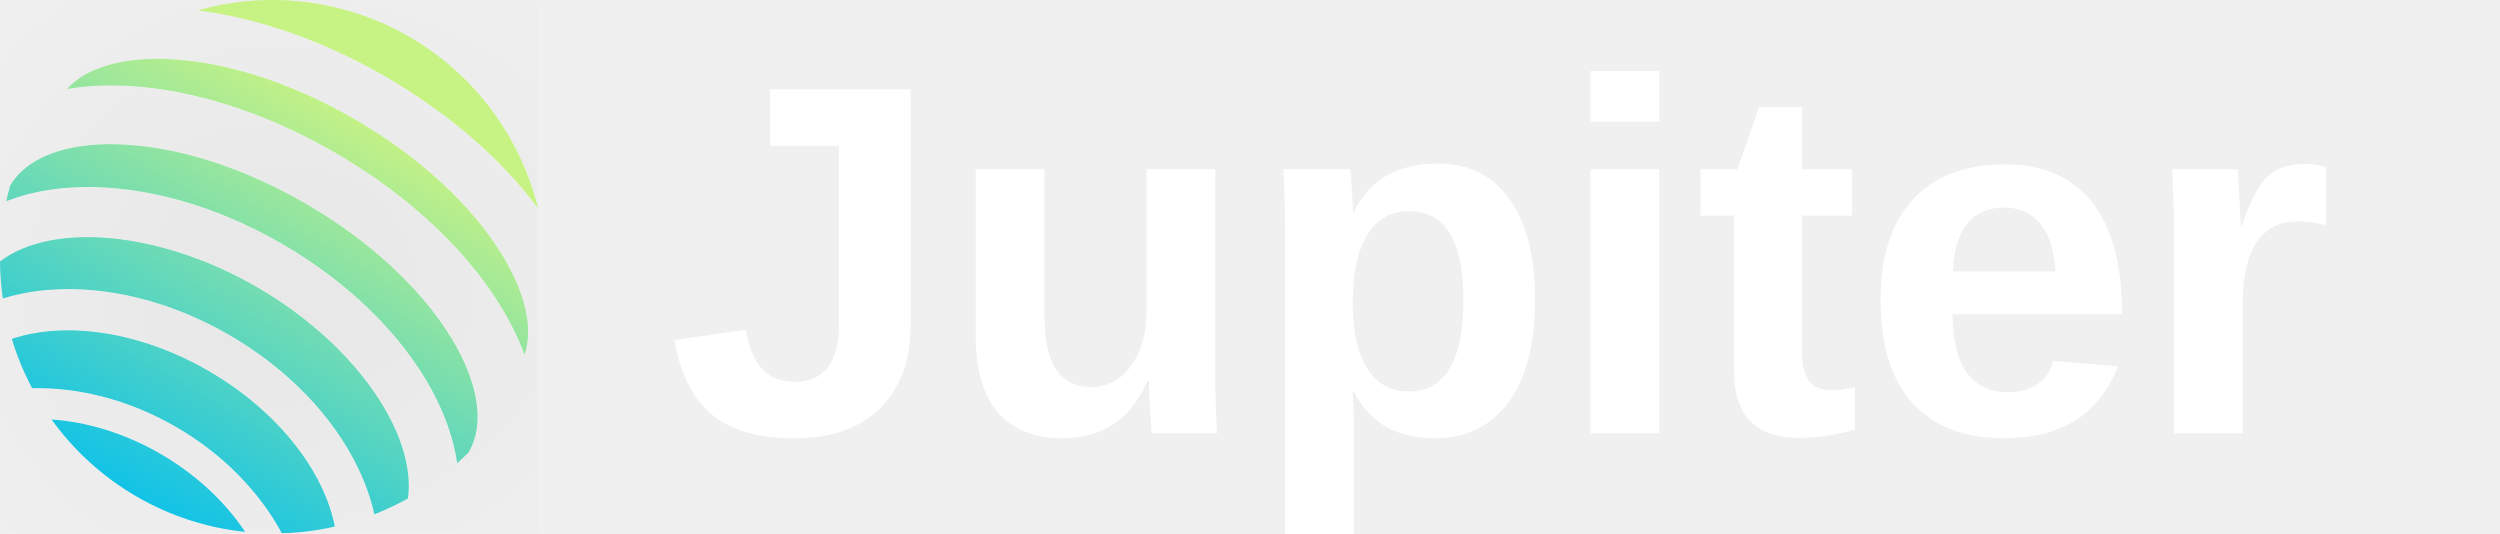
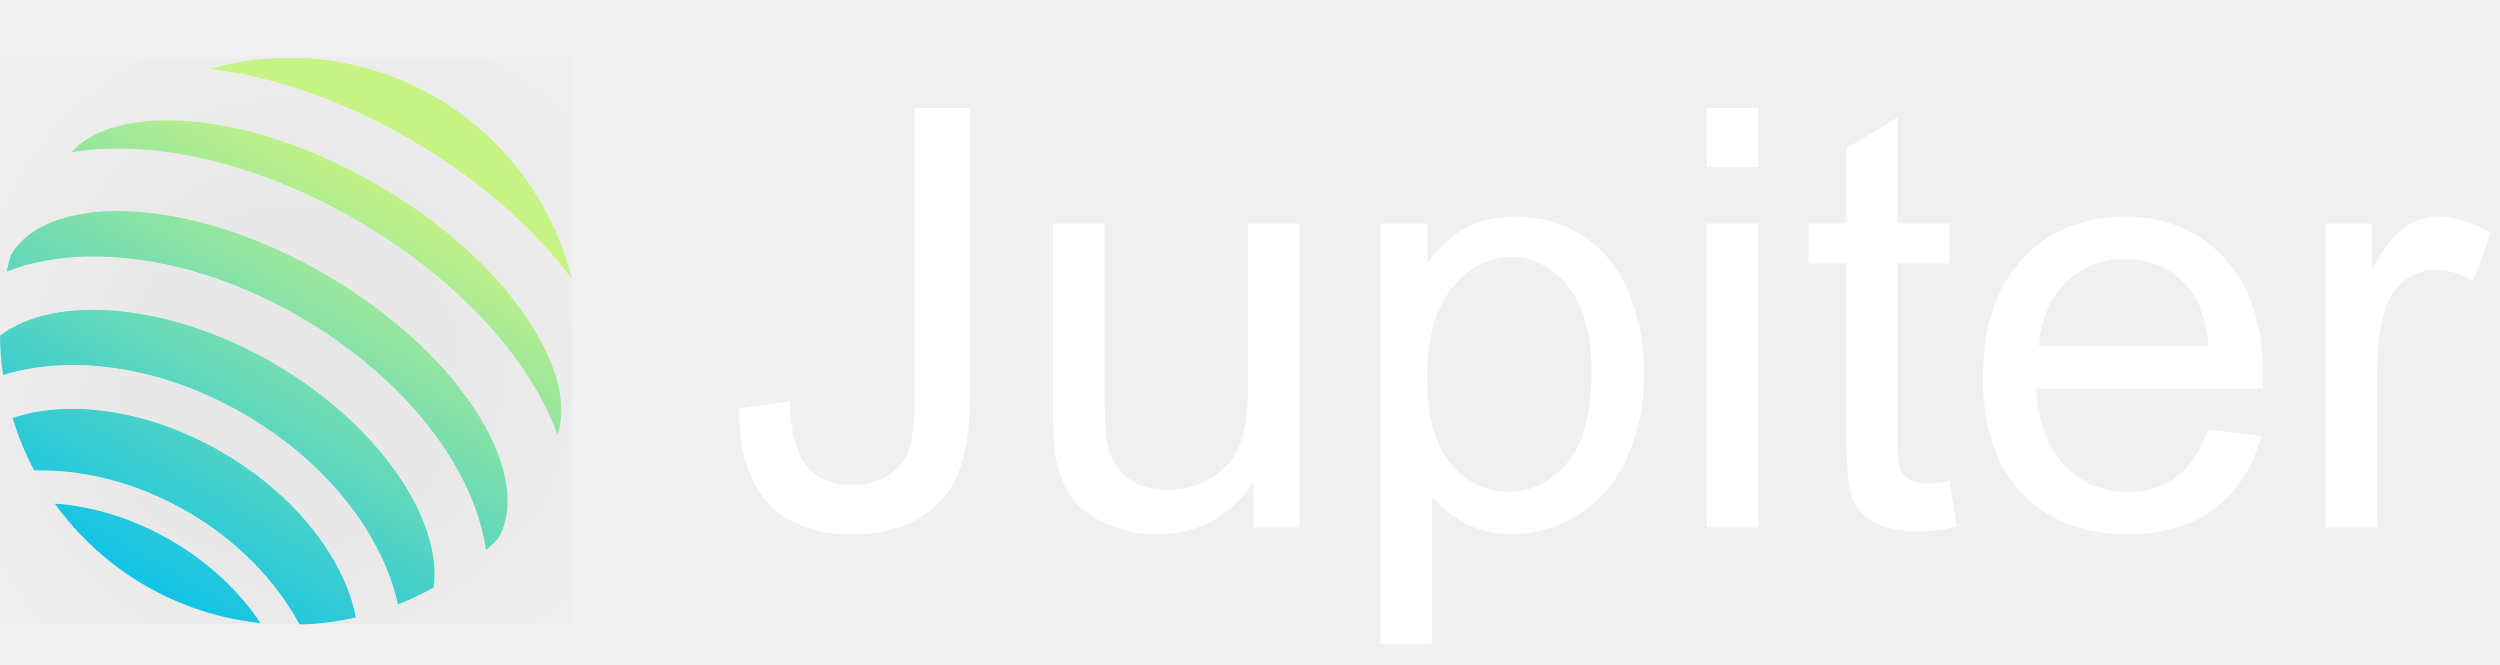
- <svg xmlns="http://www.w3.org/2000/svg" width="150" height="32" viewBox="0 0 150 32" fill="none">
-   <g clip-path="url(#clip0_11565_169621)">
-     <g filter="url(#filter0_d_11565_169621)">
-       <path d="M3.091 25.167C4.443 27.047 6.177 28.62 8.18 29.784C10.182 30.947 12.408 31.674 14.711 31.916C13.526 30.133 11.804 28.493 9.654 27.244C7.503 25.995 5.226 25.312 3.091 25.167Z" fill="url(#paint0_linear_11565_169621)" />
-       <path d="M12.543 22.27C8.4 19.864 3.916 19.25 0.708 20.334C1.017 21.358 1.426 22.349 1.927 23.293C4.715 23.229 7.759 23.986 10.591 25.631C13.423 27.276 15.589 29.546 16.914 32C17.984 31.967 19.048 31.831 20.091 31.593C19.443 28.27 16.685 24.678 12.543 22.27Z" fill="url(#paint1_linear_11565_169621)" />
-       <path d="M32.285 12.501C31.759 10.358 30.805 8.344 29.483 6.578C28.16 4.812 26.496 3.331 24.588 2.222C22.68 1.114 20.569 0.402 18.38 0.127C16.19 -0.147 13.968 0.023 11.846 0.626C15.392 1.06 19.327 2.391 23.186 4.633C27.045 6.875 30.153 9.634 32.285 12.501Z" fill="url(#paint2_linear_11565_169621)" />
-       <path d="M27.127 20.358C25.312 17.345 22.204 14.459 18.374 12.234C14.545 10.009 10.499 8.739 6.985 8.655C3.894 8.582 1.574 9.48 0.622 11.12C0.616 11.129 0.609 11.139 0.603 11.148C0.517 11.456 0.443 11.764 0.376 12.073C1.706 11.548 3.246 11.256 4.96 11.223C8.77 11.152 13.033 12.37 16.968 14.656C20.903 16.942 24.076 20.044 25.9 23.388C26.718 24.894 27.229 26.378 27.431 27.795C27.666 27.584 27.897 27.367 28.121 27.141C28.127 27.131 28.131 27.12 28.137 27.109C29.089 25.468 28.721 23.008 27.127 20.358Z" fill="url(#paint3_linear_11565_169621)" />
-       <path d="M15.461 17.248C9.597 13.842 3.116 13.308 0 15.685C0.006 16.43 0.063 17.173 0.17 17.909C1.087 17.631 2.032 17.456 2.987 17.387C6.47 17.125 10.309 18.096 13.793 20.121C17.277 22.146 20.023 25.002 21.521 28.154C21.935 29.018 22.251 29.925 22.462 30.86C23.155 30.588 23.829 30.269 24.479 29.907C25.001 26.021 21.327 20.656 15.461 17.248Z" fill="url(#paint4_linear_11565_169621)" />
-       <path d="M30.143 15.314C28.308 12.304 25.172 9.41 21.316 7.17C17.459 4.931 13.398 3.64 9.873 3.537C7.185 3.459 5.104 4.111 4.025 5.341C8.506 4.582 14.417 5.858 20.146 9.186C25.875 12.515 29.913 17.018 31.472 21.287C32.006 19.741 31.542 17.61 30.143 15.314Z" fill="url(#paint5_linear_11565_169621)" />
+ <svg xmlns="http://www.w3.org/2000/svg" width="128" height="34" viewBox="0 0 128 34" fill="none">
+   <mask id="mask0_529_70" style="mask-type:luminance" maskUnits="userSpaceOnUse" x="0" y="2" width="30" height="30">
+     <path d="M29.285 2.956H0V31.982H29.285V2.956Z" fill="white" />
+   </mask>
+   <g mask="url(#mask0_529_70)">
+     <g filter="url(#filter0_d_529_70)">
+       <path d="M2.803 25.784C4.03 27.49 5.603 28.917 7.419 29.972C9.236 31.027 11.255 31.686 13.344 31.907C12.269 30.289 10.707 28.801 8.756 27.668C6.806 26.535 4.74 25.916 2.803 25.784Z" fill="url(#paint0_linear_529_70)" />
+       <path d="M11.378 23.157C7.62 20.974 3.552 20.417 0.642 21.4C0.923 22.329 1.294 23.228 1.748 24.085C4.277 24.026 7.038 24.713 9.607 26.205C12.176 27.697 14.14 29.756 15.343 31.982C16.313 31.953 17.278 31.829 18.225 31.613C17.636 28.599 15.135 25.341 11.378 23.157Z" fill="url(#paint1_linear_529_70)" />
+       <path d="M29.285 14.295C28.807 12.352 27.943 10.525 26.743 8.923C25.544 7.321 24.033 5.977 22.303 4.972C20.573 3.966 18.657 3.32 16.672 3.071C14.686 2.823 12.67 2.977 10.745 3.524C13.961 3.918 17.531 5.125 21.031 7.159C24.532 9.192 27.351 11.695 29.285 14.295Z" fill="url(#paint2_linear_529_70)" />
+       <path d="M24.607 21.422C22.96 18.689 20.141 16.071 16.667 14.053C13.194 12.035 9.524 10.883 6.336 10.806C3.532 10.74 1.428 11.555 0.564 13.042C0.559 13.051 0.552 13.06 0.547 13.068C0.469 13.347 0.402 13.627 0.341 13.907C1.547 13.431 2.945 13.166 4.499 13.136C7.955 13.071 11.822 14.177 15.392 16.25C18.96 18.324 21.839 21.137 23.494 24.171C24.236 25.537 24.698 26.883 24.882 28.168C25.096 27.977 25.305 27.78 25.508 27.575C25.514 27.566 25.517 27.556 25.523 27.546C26.386 26.057 26.052 23.826 24.607 21.422Z" fill="url(#paint3_linear_529_70)" />
+       <path d="M14.024 18.602C8.705 15.511 2.827 15.027 0 17.184C0.006 17.859 0.057 18.533 0.154 19.201C0.986 18.949 1.843 18.79 2.71 18.727C5.868 18.49 9.351 19.37 12.511 21.207C15.671 23.044 18.162 25.634 19.521 28.494C19.897 29.277 20.183 30.1 20.375 30.948C21.004 30.701 21.615 30.412 22.205 30.083C22.678 26.559 19.345 21.692 14.024 18.602Z" fill="url(#paint4_linear_529_70)" />
+       <path d="M27.343 16.847C25.678 14.116 22.833 11.491 19.335 9.46C15.837 7.429 12.153 6.258 8.955 6.164C6.518 6.093 4.63 6.684 3.651 7.801C7.716 7.112 13.077 8.269 18.274 11.288C23.471 14.307 27.134 18.392 28.548 22.265C29.032 20.862 28.611 18.929 27.343 16.847Z" fill="url(#paint5_linear_529_70)" />
    </g>
  </g>
+   <path d="M37.864 20.906L40.428 20.555C40.496 22.195 40.804 23.318 41.351 23.924C41.898 24.529 42.654 24.832 43.621 24.832C44.334 24.832 44.949 24.671 45.467 24.349C45.984 24.017 46.341 23.572 46.536 23.016C46.731 22.449 46.829 21.551 46.829 20.32V5.525H49.671V20.159C49.671 21.956 49.451 23.348 49.012 24.334C48.582 25.32 47.894 26.072 46.946 26.59C46.009 27.107 44.905 27.366 43.636 27.366C41.751 27.366 40.306 26.824 39.3 25.74C38.304 24.656 37.825 23.045 37.864 20.906ZM64.173 27V24.715C62.962 26.473 61.316 27.352 59.236 27.352C58.318 27.352 57.459 27.176 56.658 26.824C55.867 26.473 55.276 26.033 54.886 25.506C54.505 24.969 54.236 24.314 54.08 23.543C53.973 23.025 53.919 22.205 53.919 21.082V11.443H56.556V20.071C56.556 21.448 56.609 22.376 56.717 22.855C56.883 23.548 57.234 24.095 57.772 24.495C58.309 24.886 58.973 25.081 59.764 25.081C60.555 25.081 61.297 24.881 61.99 24.48C62.684 24.07 63.172 23.519 63.455 22.825C63.748 22.122 63.895 21.106 63.895 19.778V11.443H66.531V27H64.173ZM70.677 32.962V11.443H73.079V13.465C73.645 12.674 74.285 12.083 74.998 11.692C75.711 11.292 76.575 11.092 77.591 11.092C78.919 11.092 80.091 11.434 81.106 12.117C82.122 12.801 82.889 13.768 83.406 15.018C83.924 16.258 84.183 17.62 84.183 19.105C84.183 20.696 83.894 22.132 83.318 23.411C82.752 24.681 81.922 25.657 80.828 26.341C79.744 27.015 78.602 27.352 77.4 27.352C76.522 27.352 75.731 27.166 75.027 26.795C74.334 26.424 73.763 25.955 73.314 25.389V32.962H70.677ZM73.064 19.31C73.064 21.311 73.47 22.791 74.28 23.748C75.091 24.705 76.072 25.184 77.225 25.184C78.397 25.184 79.397 24.69 80.228 23.704C81.067 22.708 81.487 21.17 81.487 19.09C81.487 17.107 81.077 15.623 80.257 14.637C79.446 13.65 78.475 13.157 77.342 13.157C76.219 13.157 75.223 13.685 74.353 14.739C73.494 15.784 73.064 17.308 73.064 19.31ZM87.391 8.558V5.525H90.027V8.558H87.391ZM87.391 27V11.443H90.027V27H87.391ZM99.812 24.642L100.193 26.971C99.451 27.127 98.787 27.205 98.201 27.205C97.244 27.205 96.502 27.054 95.975 26.751C95.447 26.448 95.076 26.053 94.861 25.564C94.647 25.066 94.539 24.026 94.539 22.444V13.494H92.606V11.443H94.539V7.591L97.161 6.009V11.443H99.812V13.494H97.161V22.591C97.161 23.343 97.205 23.826 97.293 24.041C97.391 24.256 97.542 24.427 97.747 24.554C97.962 24.681 98.265 24.744 98.655 24.744C98.948 24.744 99.334 24.71 99.812 24.642ZM113.055 21.99L115.779 22.327C115.35 23.919 114.554 25.154 113.392 26.033C112.229 26.912 110.745 27.352 108.938 27.352C106.663 27.352 104.856 26.653 103.519 25.257C102.19 23.851 101.526 21.883 101.526 19.354C101.526 16.736 102.2 14.705 103.548 13.26C104.896 11.815 106.644 11.092 108.792 11.092C110.872 11.092 112.571 11.8 113.89 13.216C115.208 14.632 115.867 16.624 115.867 19.192C115.867 19.349 115.862 19.583 115.853 19.895H104.251C104.349 21.605 104.832 22.913 105.701 23.821C106.57 24.73 107.654 25.184 108.953 25.184C109.92 25.184 110.745 24.93 111.429 24.422C112.112 23.914 112.654 23.104 113.055 21.99ZM104.397 17.727H113.084C112.967 16.419 112.635 15.438 112.088 14.783C111.248 13.768 110.159 13.26 108.821 13.26C107.61 13.26 106.59 13.665 105.76 14.476C104.939 15.286 104.485 16.37 104.397 17.727ZM119.075 27V11.443H121.448V13.802C122.054 12.698 122.61 11.971 123.118 11.619C123.636 11.268 124.202 11.092 124.817 11.092C125.706 11.092 126.609 11.375 127.527 11.941L126.619 14.388C125.975 14.007 125.33 13.816 124.686 13.816C124.109 13.816 123.592 13.992 123.133 14.344C122.674 14.685 122.347 15.164 122.151 15.779C121.858 16.717 121.712 17.742 121.712 18.855V27H119.075Z" fill="white" />
  <defs>
-     <filter id="filter0_d_11565_169621" x="-22.745" y="-20.47" width="77.775" height="77.49" filterUnits="userSpaceOnUse" color-interpolation-filters="sRGB">
+     <filter id="filter0_d_529_70" x="-16.955" y="-12.304" width="63.195" height="62.937" filterUnits="userSpaceOnUse" color-interpolation-filters="sRGB">
      <feFlood flood-opacity="0" result="BackgroundImageFix" />
      <feColorMatrix in="SourceAlpha" type="matrix" values="0 0 0 0 0 0 0 0 0 0 0 0 0 0 0 0 0 0 127 0" result="hardAlpha" />
-       <feOffset dy="2.274" />
-       <feGaussianBlur stdDeviation="11.372" />
+       <feOffset dy="1.696" />
+       <feGaussianBlur stdDeviation="8.478" />
      <feComposite in2="hardAlpha" operator="out" />
      <feColorMatrix type="matrix" values="0 0 0 0 0 0 0 0 0 0 0 0 0 0 0 0 0 0 0.1 0" />
-       <feBlend mode="normal" in2="BackgroundImageFix" result="effect1_dropShadow_11565_169621" />
-       <feBlend mode="normal" in="SourceGraphic" in2="effect1_dropShadow_11565_169621" result="shape" />
+       <feBlend mode="normal" in2="BackgroundImageFix" result="effect1_dropShadow_529_70" />
+       <feBlend mode="normal" in="SourceGraphic" in2="effect1_dropShadow_529_70" result="shape" />
    </filter>
-     <linearGradient id="paint0_linear_11565_169621" x1="21.5" y1="6.5" x2="6.667" y2="32" gradientUnits="userSpaceOnUse">
+     <linearGradient id="paint0_linear_529_70" x1="19.502" y1="8.852" x2="6.047" y2="31.982" gradientUnits="userSpaceOnUse">
      <stop offset="0" stop-color="#C7F284" />
      <stop offset="1" stop-color="#00BEF0" />
    </linearGradient>
-     <linearGradient id="paint1_linear_11565_169621" x1="21.5" y1="6.5" x2="6.667" y2="32" gradientUnits="userSpaceOnUse">
+     <linearGradient id="paint1_linear_529_70" x1="19.502" y1="8.852" x2="6.047" y2="31.982" gradientUnits="userSpaceOnUse">
      <stop offset="0" stop-color="#C7F284" />
      <stop offset="1" stop-color="#00BEF0" />
    </linearGradient>
-     <linearGradient id="paint2_linear_11565_169621" x1="21.5" y1="6.5" x2="6.667" y2="32" gradientUnits="userSpaceOnUse">
+     <linearGradient id="paint2_linear_529_70" x1="19.502" y1="8.852" x2="6.047" y2="31.982" gradientUnits="userSpaceOnUse">
      <stop offset="0" stop-color="#C7F284" />
      <stop offset="1" stop-color="#00BEF0" />
    </linearGradient>
-     <linearGradient id="paint3_linear_11565_169621" x1="21.5" y1="6.5" x2="6.667" y2="32" gradientUnits="userSpaceOnUse">
+     <linearGradient id="paint3_linear_529_70" x1="19.502" y1="8.852" x2="6.047" y2="31.983" gradientUnits="userSpaceOnUse">
      <stop offset="0" stop-color="#C7F284" />
      <stop offset="1" stop-color="#00BEF0" />
    </linearGradient>
-     <linearGradient id="paint4_linear_11565_169621" x1="21.5" y1="6.5" x2="6.667" y2="32" gradientUnits="userSpaceOnUse">
+     <linearGradient id="paint4_linear_529_70" x1="19.502" y1="8.852" x2="6.047" y2="31.982" gradientUnits="userSpaceOnUse">
      <stop offset="0" stop-color="#C7F284" />
      <stop offset="1" stop-color="#00BEF0" />
    </linearGradient>
-     <linearGradient id="paint5_linear_11565_169621" x1="21.5" y1="6.5" x2="6.667" y2="32" gradientUnits="userSpaceOnUse">
+     <linearGradient id="paint5_linear_529_70" x1="19.502" y1="8.852" x2="6.047" y2="31.982" gradientUnits="userSpaceOnUse">
      <stop offset="0" stop-color="#C7F284" />
      <stop offset="1" stop-color="#00BEF0" />
    </linearGradient>
-     <clipPath id="clip0_11565_169621">
-       <rect width="32.285" height="32" fill="white" />
-     </clipPath>
  </defs>
-   <text x="40" y="26" fill="white" font-size="30" font-family="Arial" font-weight="585">Jupiter</text>
</svg>
